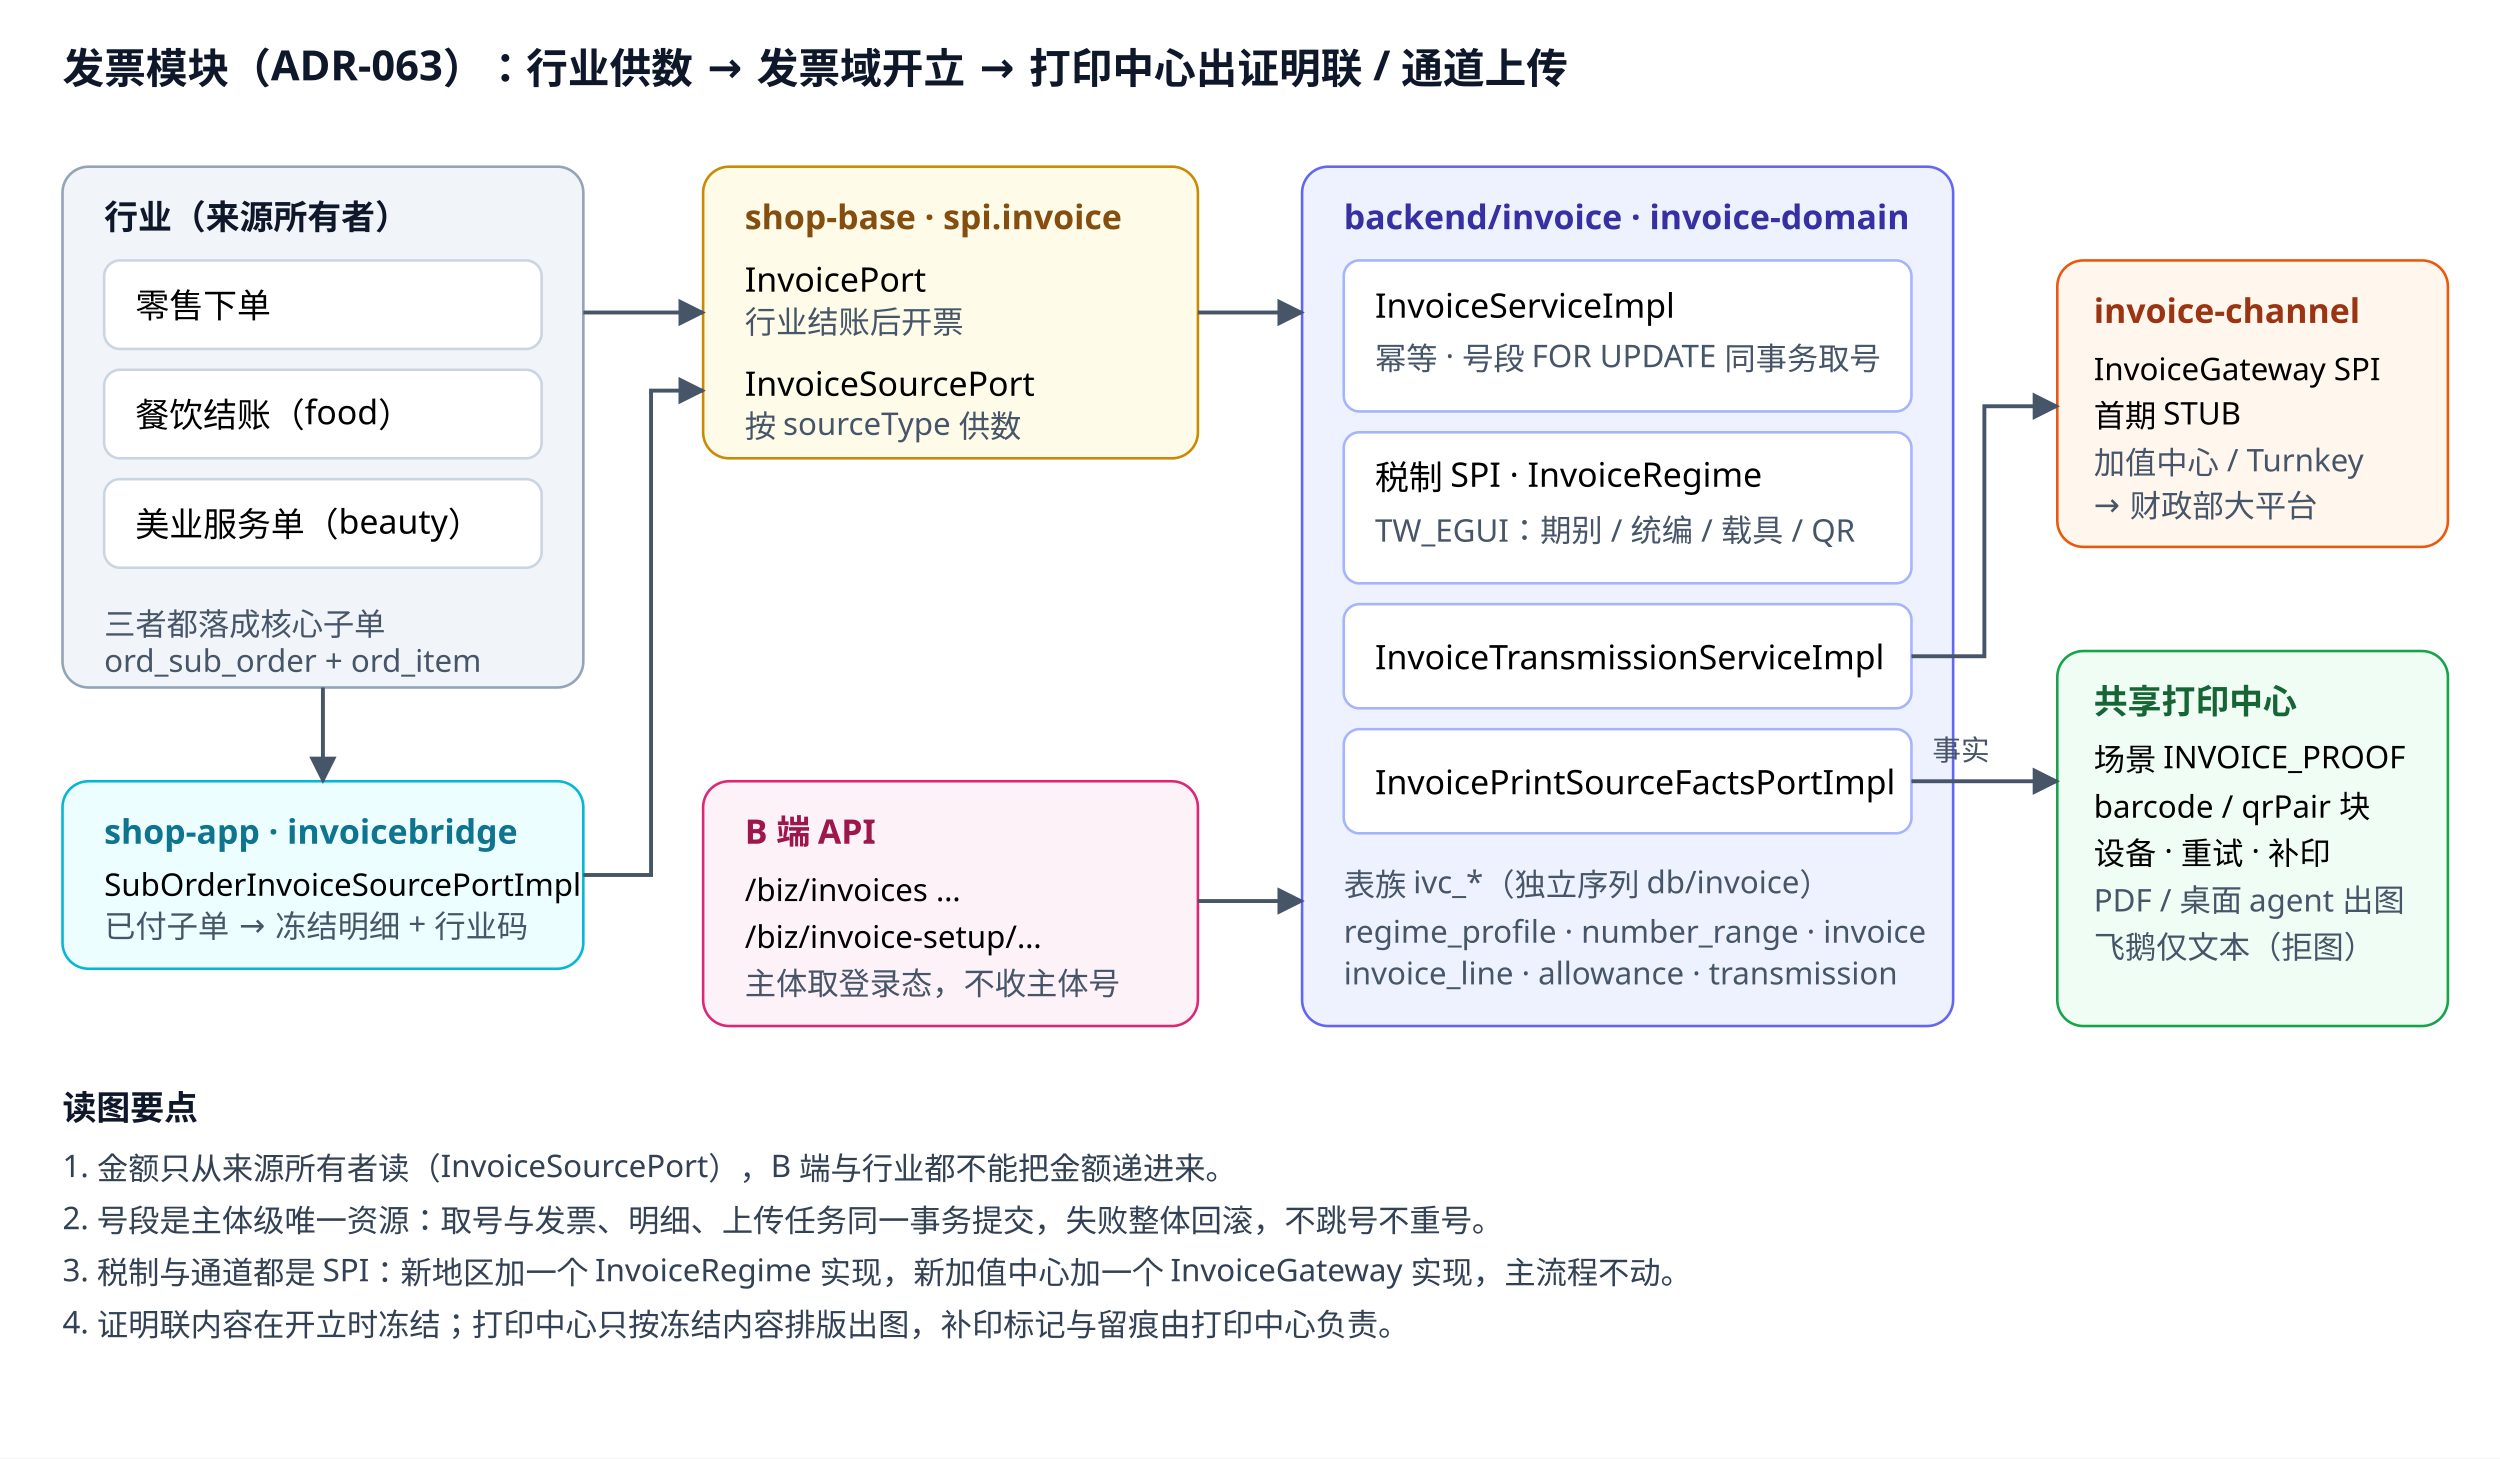
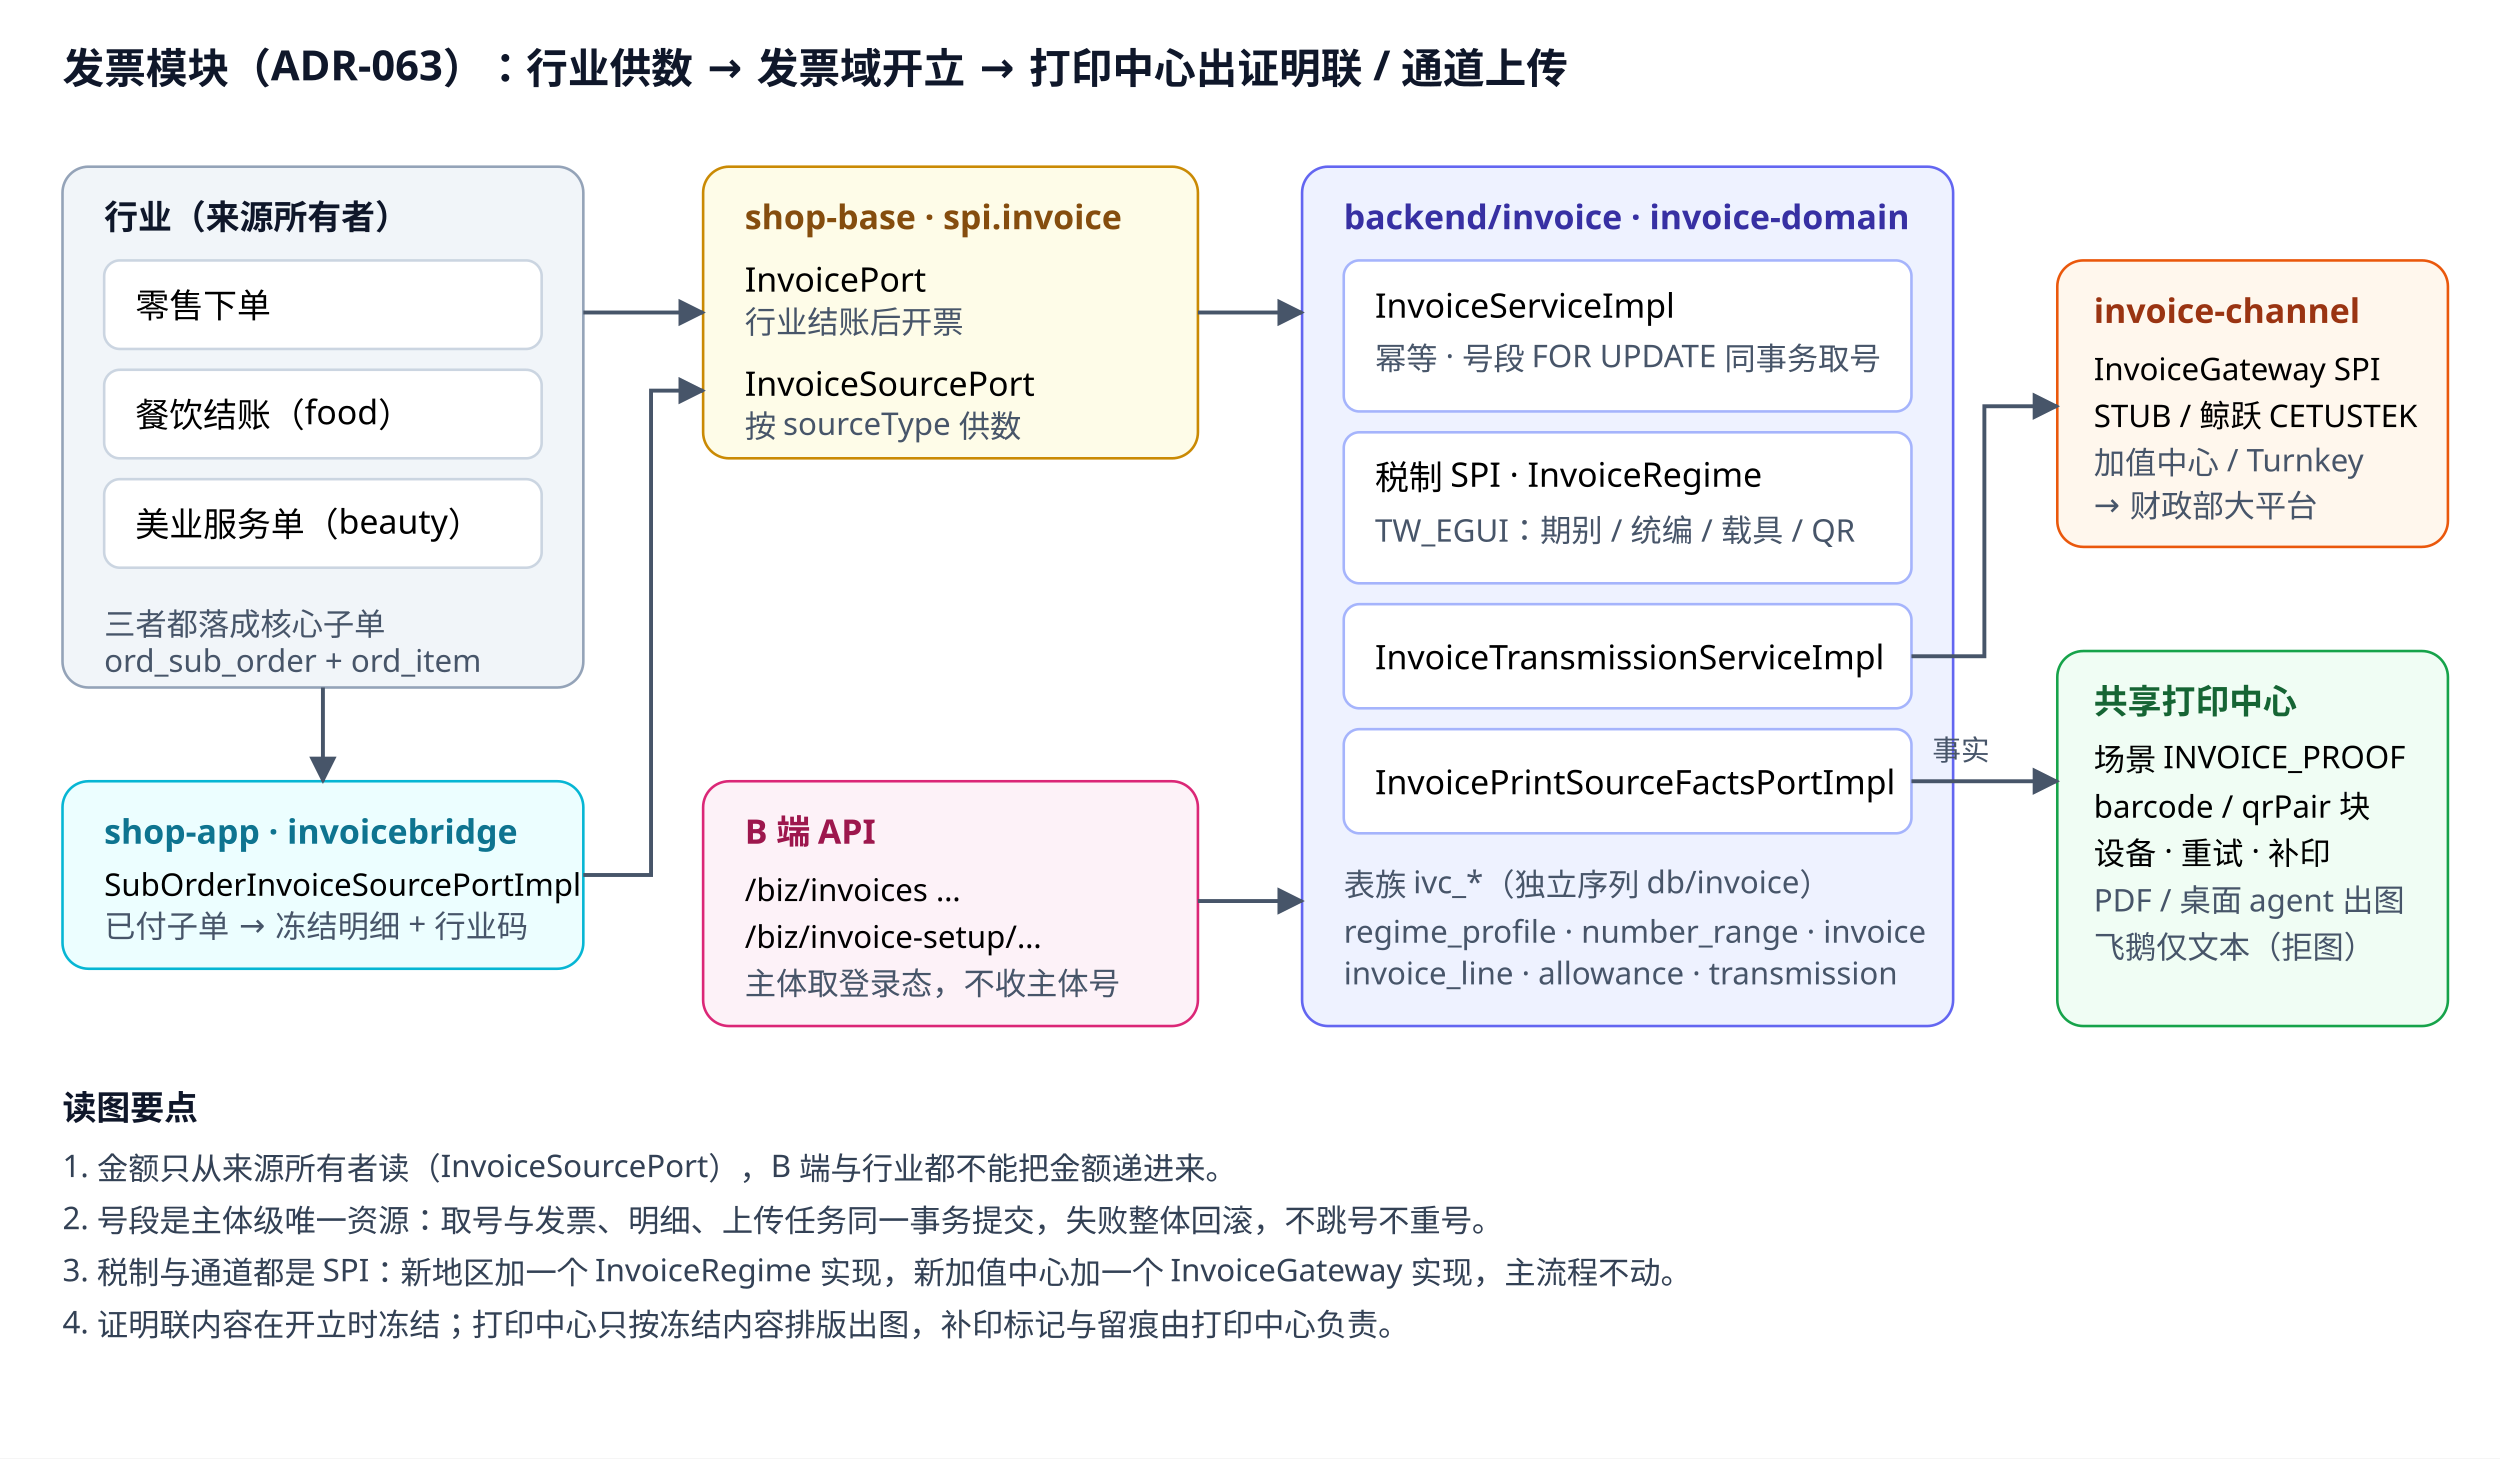
<svg xmlns="http://www.w3.org/2000/svg" viewBox="0 0 960 560" font-family="PingFang SC, Noto Sans SC, sans-serif" font-size="13">
  <defs>
    <marker id="a" viewBox="0 0 10 10" refX="9" refY="5" markerWidth="7" markerHeight="7" orient="auto-start-reverse">
      <path d="M0 0L10 5L0 10z" fill="#475569" />
    </marker>
  </defs>
  <rect width="960" height="560" fill="#ffffff" />
  <text x="24" y="32" font-size="16" font-weight="600" fill="#0f172a">发票模块（ADR-063）：行业供数 → 发票域开立 → 打印中心出证明联 / 通道上传</text>
  <g>
    <rect x="24" y="64" width="200" height="200" rx="10" fill="#f1f5f9" stroke="#94a3b8" />
    <text x="40" y="88" font-weight="600" fill="#0f172a">行业（来源所有者）</text>
    <rect x="40" y="100" width="168" height="34" rx="6" fill="#fff" stroke="#cbd5e1" />
    <text x="52" y="122">零售下单</text>
    <rect x="40" y="142" width="168" height="34" rx="6" fill="#fff" stroke="#cbd5e1" />
    <text x="52" y="164">餐饮结账（food）</text>
    <rect x="40" y="184" width="168" height="34" rx="6" fill="#fff" stroke="#cbd5e1" />
    <text x="52" y="206">美业服务单（beauty）</text>
    <text x="40" y="244" fill="#475569" font-size="12">三者都落成核心子单</text>
    <text x="40" y="258" fill="#475569" font-size="12">ord_sub_order + ord_item</text>
  </g>
  <rect x="24" y="300" width="200" height="72" rx="10" fill="#ecfeff" stroke="#06b6d4" />
  <text x="40" y="324" font-weight="600" fill="#0e7490">shop-app · invoicebridge</text>
  <text x="40" y="344" font-size="12">SubOrderInvoiceSourcePortImpl</text>
  <text x="40" y="360" font-size="12" fill="#475569">已付子单 → 冻结明细 + 行业码</text>
  <rect x="270" y="64" width="190" height="112" rx="10" fill="#fefce8" stroke="#ca8a04" />
  <text x="286" y="88" font-weight="600" fill="#854d0e">shop-base · spi.invoice</text>
  <text x="286" y="112">InvoicePort</text>
  <text x="286" y="128" font-size="12" fill="#475569">行业结账后开票</text>
  <text x="286" y="152">InvoiceSourcePort</text>
  <text x="286" y="168" font-size="12" fill="#475569">按 sourceType 供数</text>
  <rect x="500" y="64" width="250" height="330" rx="10" fill="#eef2ff" stroke="#6366f1" />
  <text x="516" y="88" font-weight="600" fill="#3730a3">backend/invoice · invoice-domain</text>
  <rect x="516" y="100" width="218" height="58" rx="6" fill="#fff" stroke="#a5b4fc" />
  <text x="528" y="122">InvoiceServiceImpl</text>
  <text x="528" y="142" font-size="12" fill="#475569">幂等 · 号段 FOR UPDATE 同事务取号</text>
  <rect x="516" y="166" width="218" height="58" rx="6" fill="#fff" stroke="#a5b4fc" />
  <text x="528" y="188">税制 SPI · InvoiceRegime</text>
  <text x="528" y="208" font-size="12" fill="#475569">TW_EGUI：期别 / 统编 / 载具 / QR</text>
  <rect x="516" y="232" width="218" height="40" rx="6" fill="#fff" stroke="#a5b4fc" />
  <text x="528" y="257">InvoiceTransmissionServiceImpl</text>
  <rect x="516" y="280" width="218" height="40" rx="6" fill="#fff" stroke="#a5b4fc" />
  <text x="528" y="305">InvoicePrintSourceFactsPortImpl</text>
  <text x="516" y="344" font-size="12" fill="#475569">表族 ivc_*（独立序列 db/invoice）</text>
  <text x="516" y="362" font-size="12" fill="#475569">regime_profile · number_range · invoice</text>
  <text x="516" y="378" font-size="12" fill="#475569">invoice_line · allowance · transmission</text>
  <rect x="790" y="250" width="150" height="144" rx="10" fill="#f0fdf4" stroke="#16a34a" />
  <text x="804" y="274" font-weight="600" fill="#166534">共享打印中心</text>
  <text x="804" y="296" font-size="12">场景 INVOICE_PROOF</text>
  <text x="804" y="314" font-size="12">barcode / qrPair 块</text>
  <text x="804" y="332" font-size="12">设备 · 重试 · 补印</text>
  <text x="804" y="350" font-size="12" fill="#475569">PDF / 桌面 agent 出图</text>
  <text x="804" y="368" font-size="12" fill="#475569">飞鹅仅文本（拒图）</text>
  <rect x="790" y="100" width="150" height="110" rx="10" fill="#fff7ed" stroke="#ea580c" />
  <text x="804" y="124" font-weight="600" fill="#9a3412">invoice-channel</text>
  <text x="804" y="146" font-size="12">InvoiceGateway SPI</text>
-   <text x="804" y="164" font-size="12">首期 STUB</text>
+   <text x="804" y="164" font-size="12">STUB / 鲸跃 CETUSTEK</text>
  <text x="804" y="182" font-size="12" fill="#475569">加值中心 / Turnkey</text>
  <text x="804" y="198" font-size="12" fill="#475569">→ 财政部大平台</text>
  <rect x="270" y="300" width="190" height="94" rx="10" fill="#fdf2f8" stroke="#db2777" />
  <text x="286" y="324" font-weight="600" fill="#9d174d">B 端 API</text>
  <text x="286" y="346" font-size="12">/biz/invoices …</text>
  <text x="286" y="364" font-size="12">/biz/invoice-setup/…</text>
  <text x="286" y="382" font-size="12" fill="#475569">主体取登录态，不收主体号</text>
  <path d="M124 264 V300" stroke="#475569" stroke-width="1.5" fill="none" marker-end="url(#a)" />
  <path d="M224 336 H250 V150 H270" stroke="#475569" stroke-width="1.5" fill="none" marker-end="url(#a)" />
  <path d="M224 120 H270" stroke="#475569" stroke-width="1.5" fill="none" marker-end="url(#a)" />
  <path d="M460 120 H500" stroke="#475569" stroke-width="1.5" fill="none" marker-end="url(#a)" />
  <path d="M460 346 H500" stroke="#475569" stroke-width="1.5" fill="none" marker-end="url(#a)" />
  <path d="M734 252 H762 V156 H790" stroke="#475569" stroke-width="1.5" fill="none" marker-end="url(#a)" />
  <path d="M734 300 H790" stroke="#475569" stroke-width="1.5" fill="none" marker-end="url(#a)" />
  <text x="742" y="292" font-size="11" fill="#475569">事实</text>
  <text x="24" y="430" font-weight="600" fill="#0f172a">读图要点</text>
  <text x="24" y="452" font-size="12" fill="#334155">1. 金额只从来源所有者读（InvoiceSourcePort），B 端与行业都不能把金额递进来。</text>
  <text x="24" y="472" font-size="12" fill="#334155">2. 号段是主体级唯一资源：取号与发票、明细、上传任务同一事务提交，失败整体回滚，不跳号不重号。</text>
  <text x="24" y="492" font-size="12" fill="#334155">3. 税制与通道都是 SPI：新地区加一个 InvoiceRegime 实现，新加值中心加一个 InvoiceGateway 实现，主流程不动。</text>
  <text x="24" y="512" font-size="12" fill="#334155">4. 证明联内容在开立时冻结；打印中心只按冻结内容排版出图，补印标记与留痕由打印中心负责。</text>
</svg>
